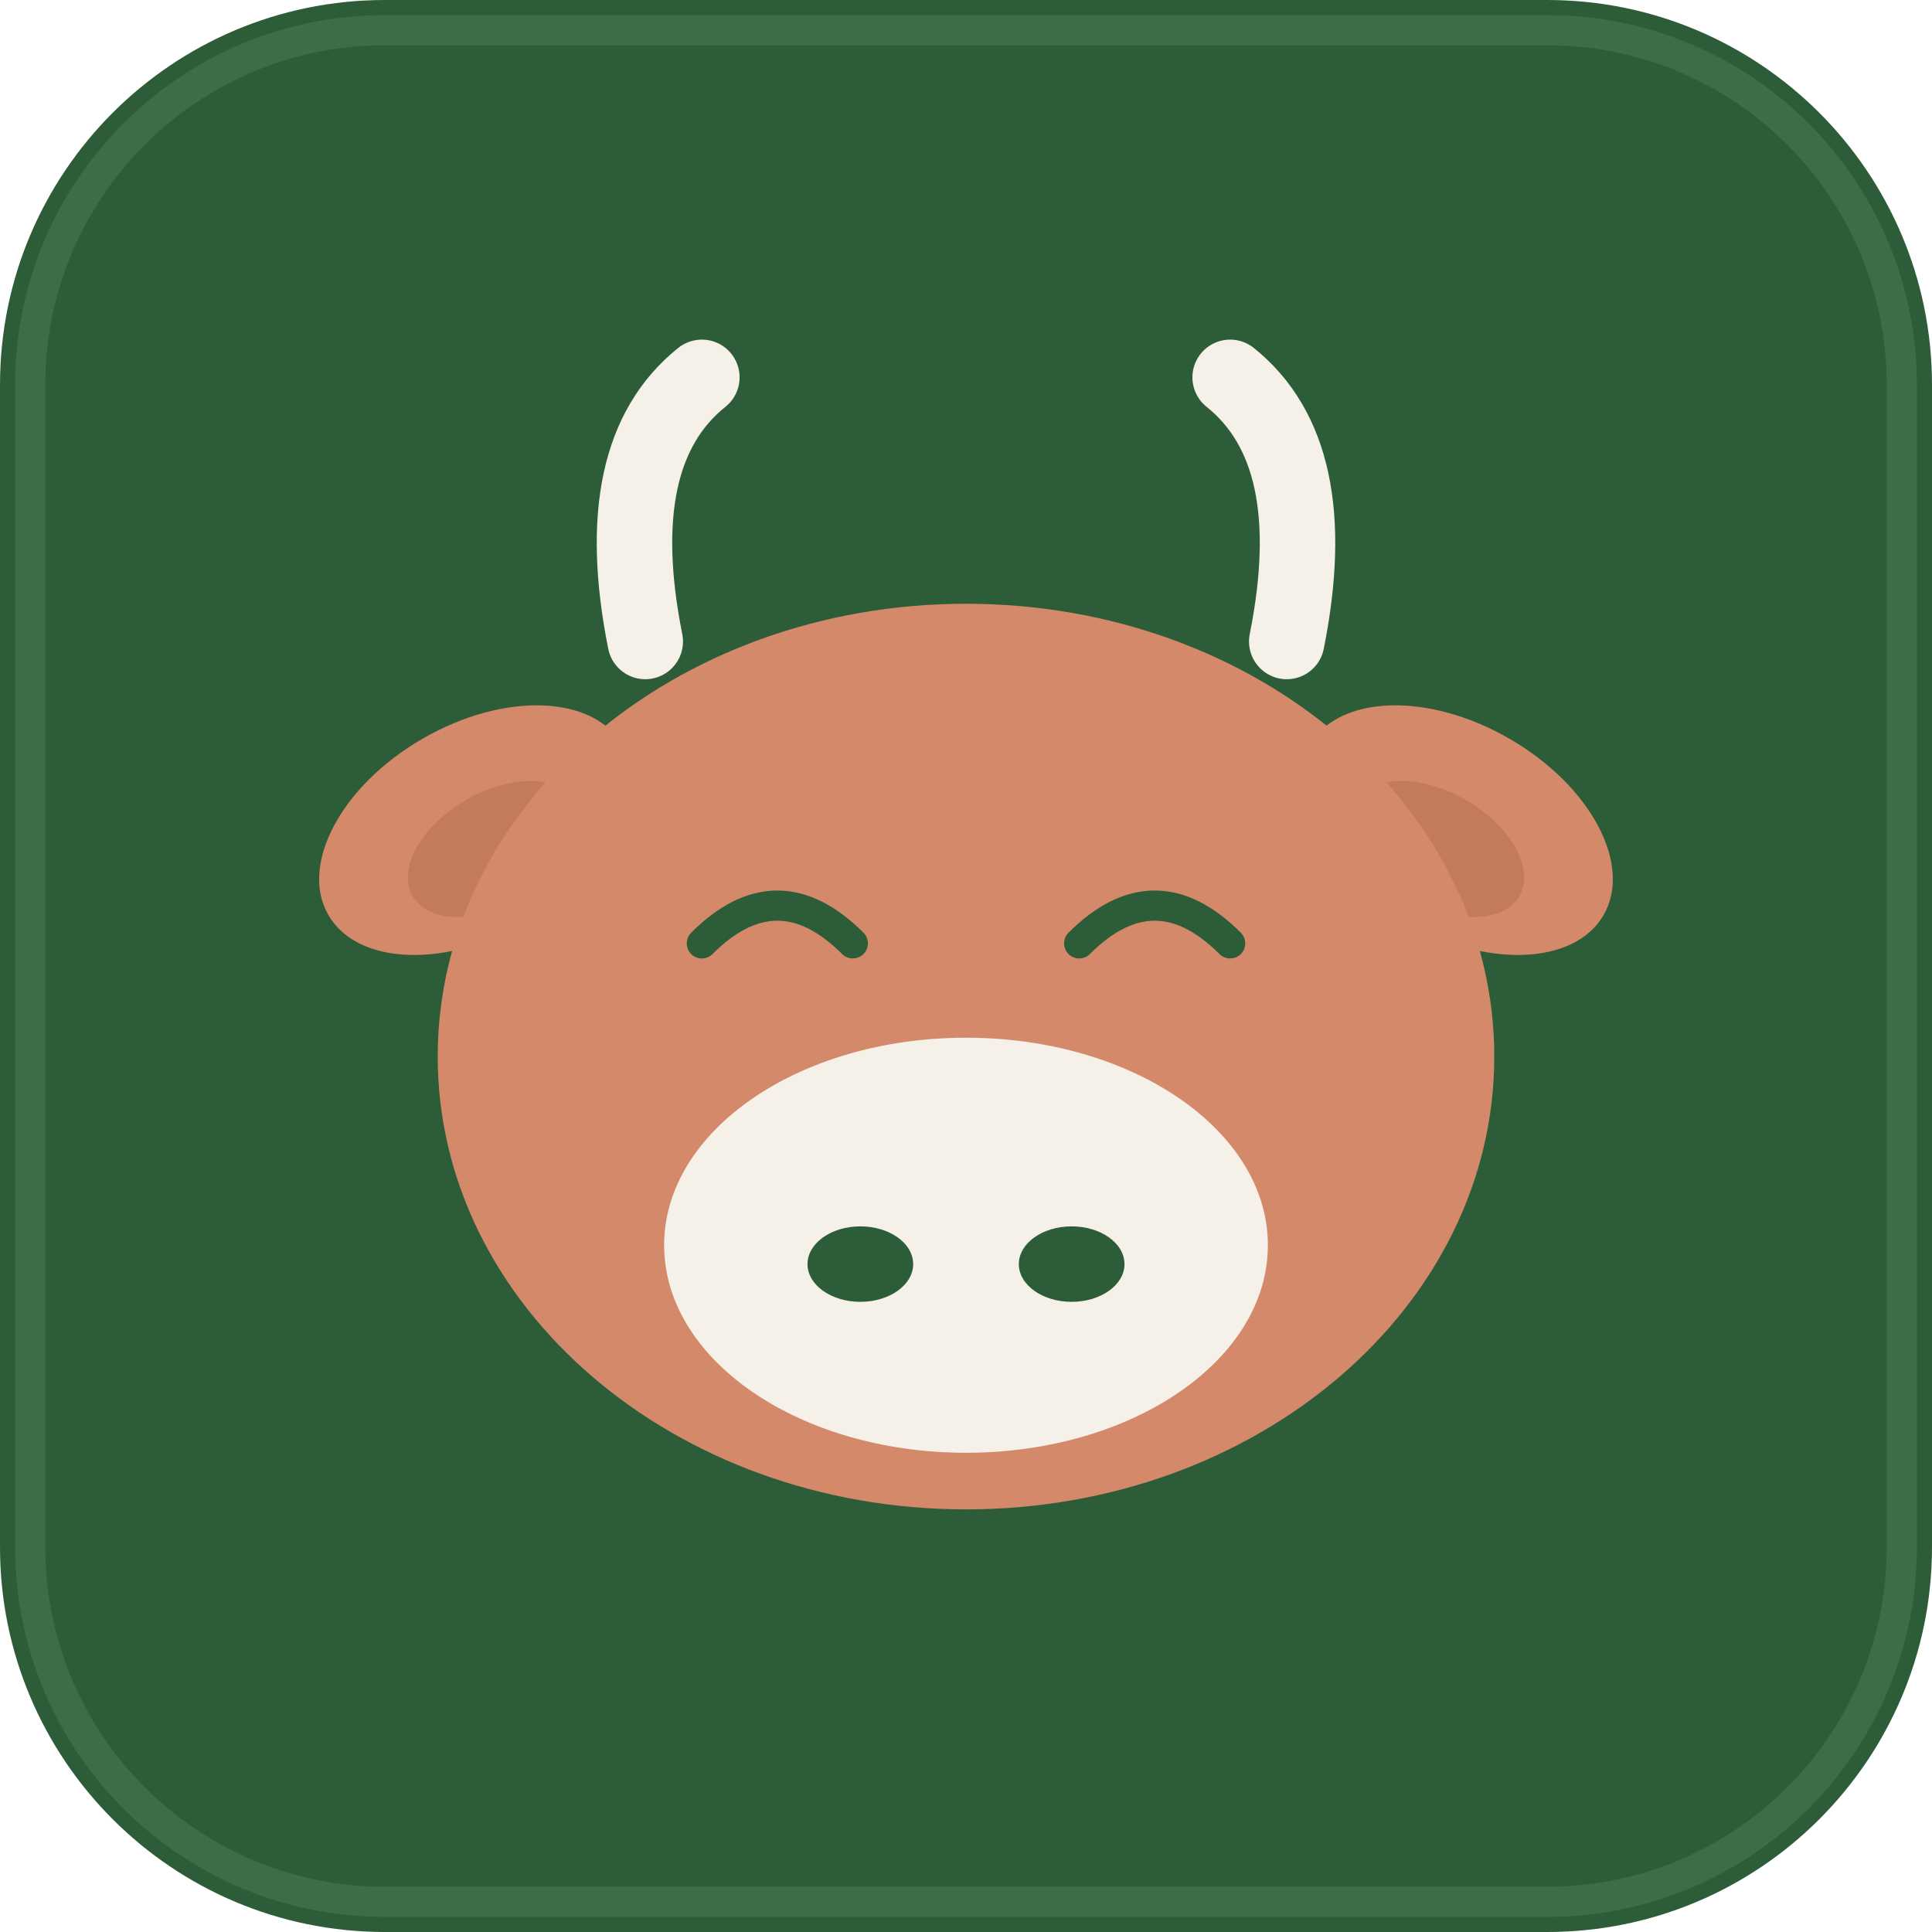
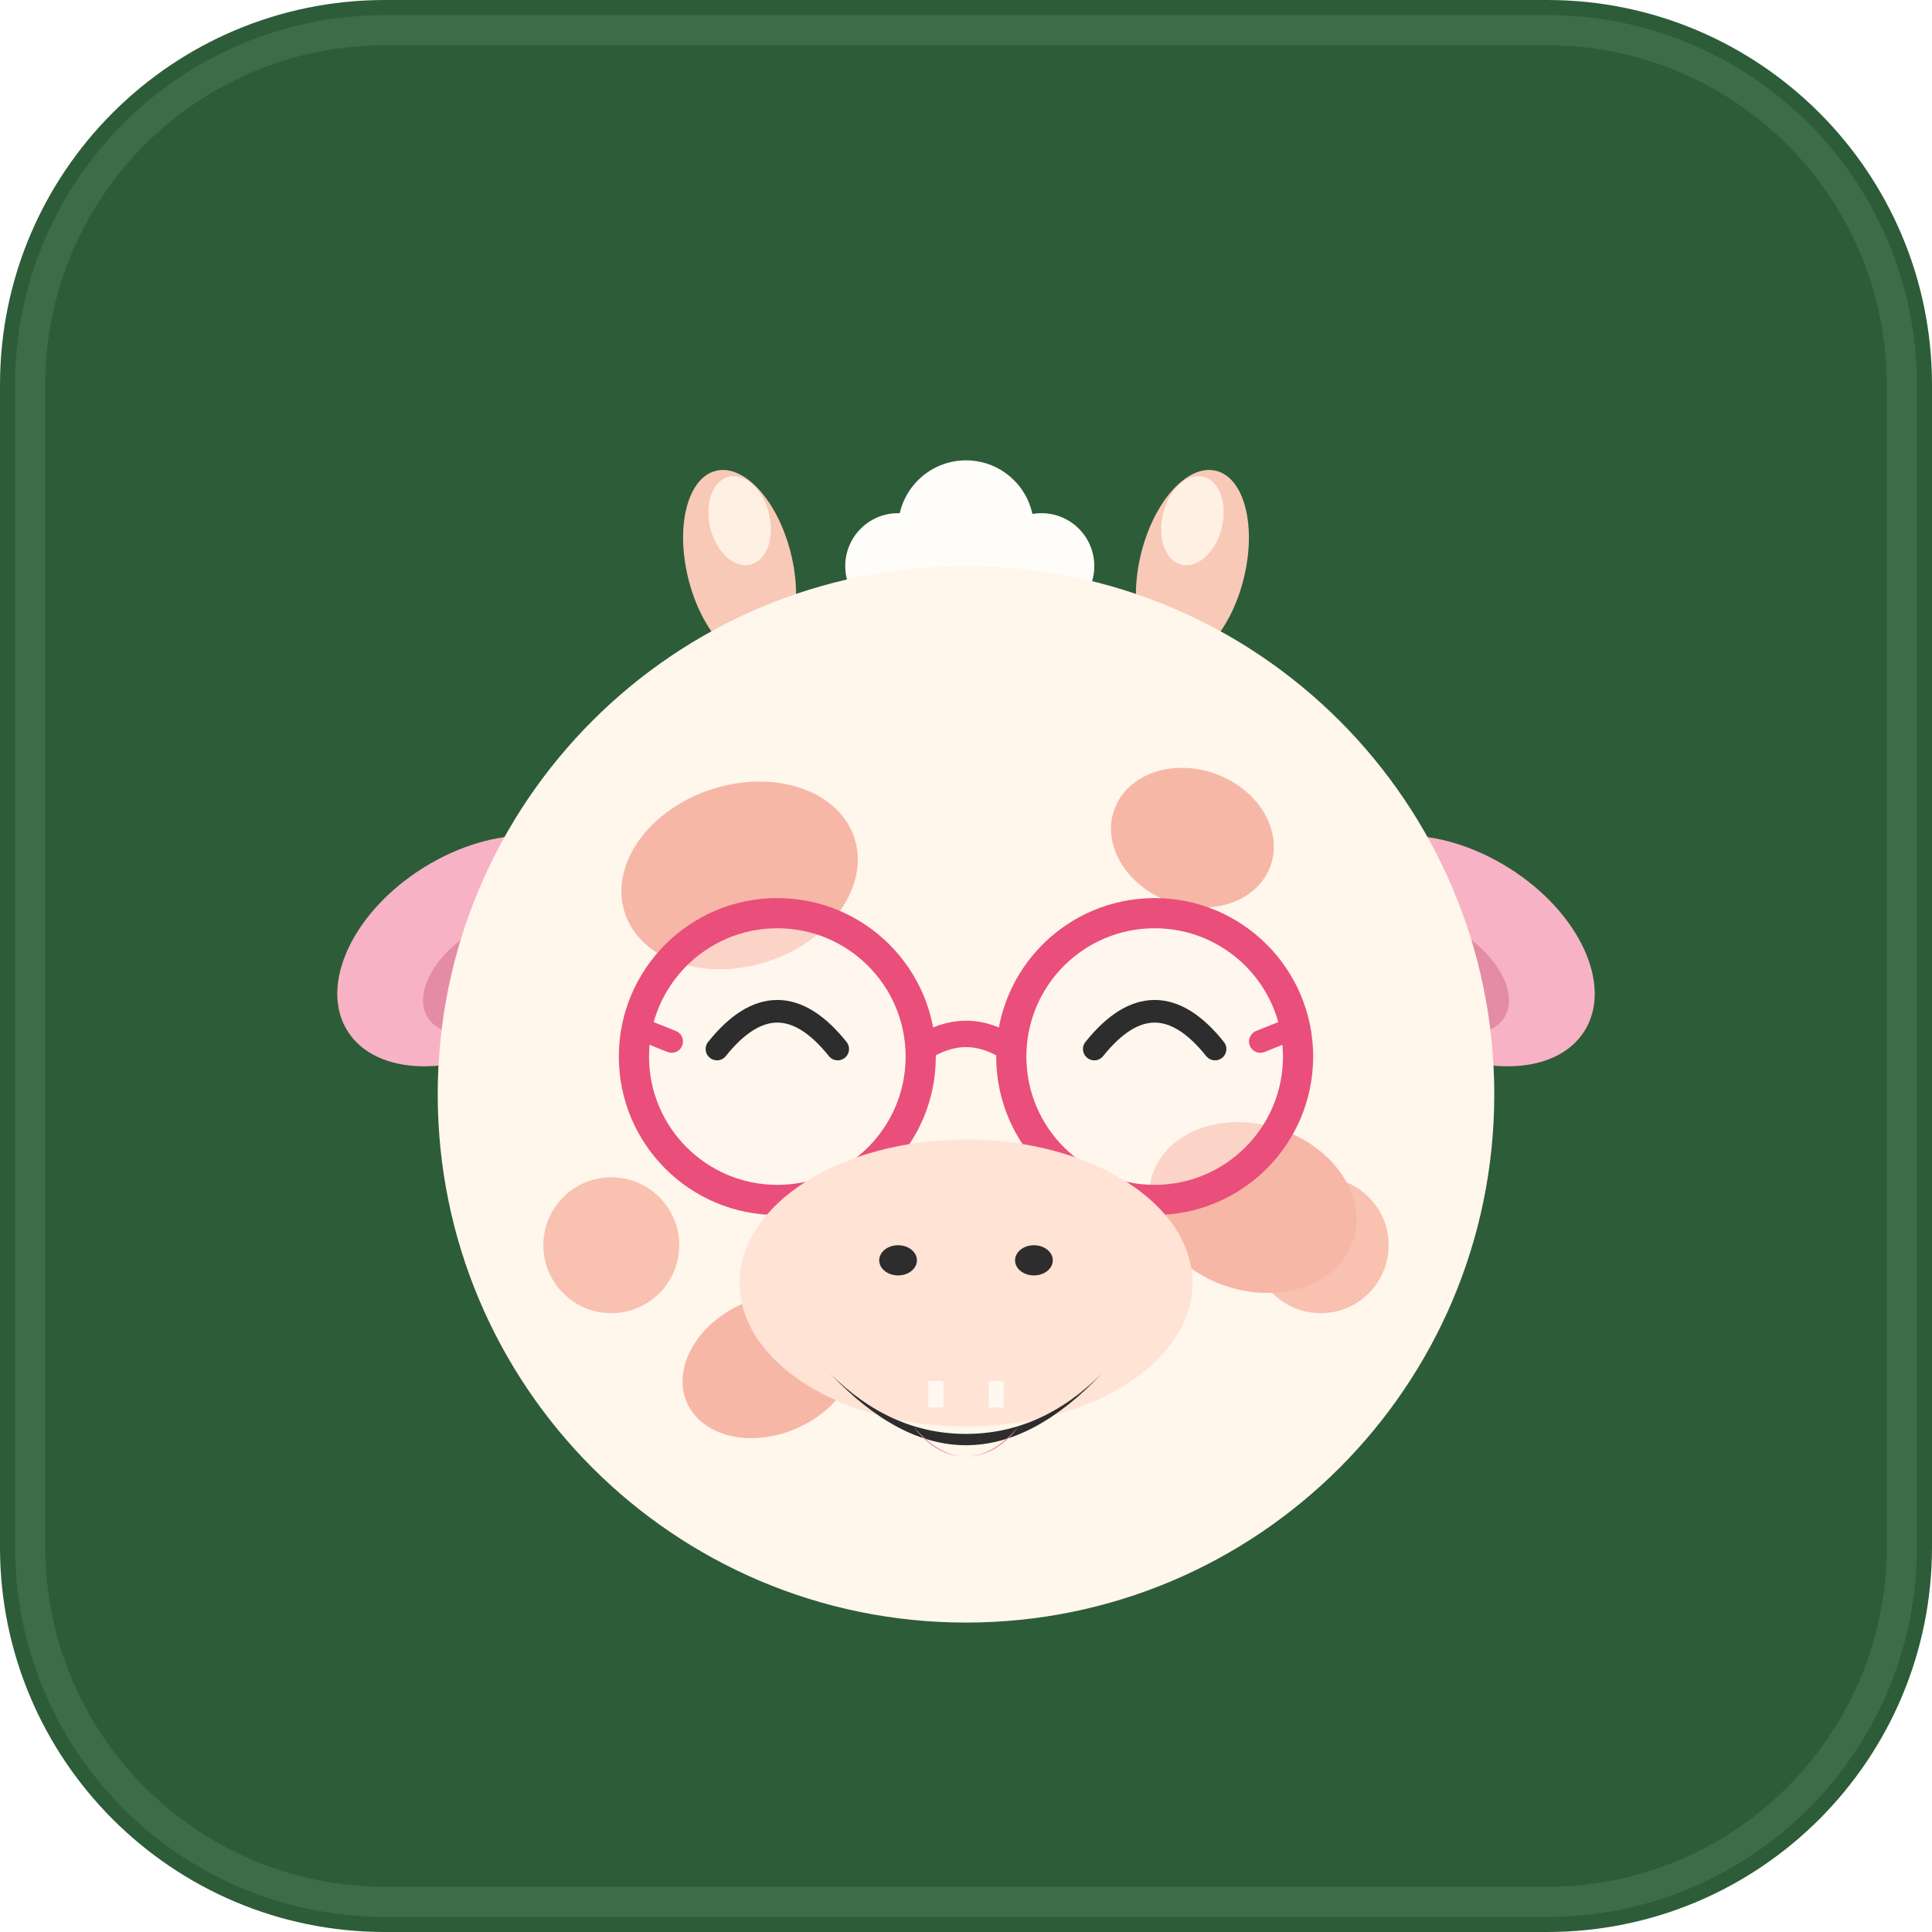
<svg xmlns="http://www.w3.org/2000/svg" width="512" height="512" viewBox="0 0 512 512">
+   <defs>
+     <clipPath id="headClipPink">
+       <circle cx="256" cy="290" r="140" />
+     </clipPath>
+   </defs>
  <rect width="512" height="512" rx="102" ry="102" fill="#2D5C38" />
  <rect x="8" y="8" width="496" height="496" rx="94" ry="94" fill="none" stroke="#3D6C48" stroke-width="8" />
-   <g transform="translate(256, 280)">
-     <path d="M -85 -110 Q -95 -160 -70 -180" stroke="#F5F0E8" stroke-width="20" stroke-linecap="round" fill="none" />
-     <path d="M 85 -110 Q 95 -160 70 -180" stroke="#F5F0E8" stroke-width="20" stroke-linecap="round" fill="none" />
-     <ellipse cx="-130" cy="-60" rx="45" ry="28" fill="#D4896A" transform="rotate(-30 -130 -60)" />
-     <ellipse cx="130" cy="-60" rx="45" ry="28" fill="#D4896A" transform="rotate(30 130 -60)" />
-     <ellipse cx="-125" cy="-55" rx="25" ry="15" fill="#C47A5D" transform="rotate(-30 -125 -55)" />
-     <ellipse cx="125" cy="-55" rx="25" ry="15" fill="#C47A5D" transform="rotate(30 125 -55)" />
-     <ellipse cx="0" cy="0" rx="140" ry="120" fill="#D4896A" />
-     <ellipse cx="0" cy="50" rx="80" ry="55" fill="#F5F0E8" />
-     <ellipse cx="-28" cy="55" rx="14" ry="10" fill="#2D5C38" />
-     <ellipse cx="28" cy="55" rx="14" ry="10" fill="#2D5C38" />
-     <g stroke="#2D5C38" stroke-width="8" stroke-linecap="round" fill="none">
-       <path d="M -70 -30 Q -50 -50 -30 -30" />
-       <path d="M 30 -30 Q 50 -50 70 -30" />
+   <g transform="translate(256, 290)">
+     <ellipse cx="-60" cy="-140" rx="14" ry="26" fill="#F7C9B6" transform="rotate(-14 -60 -140)" />
+     <ellipse cx="60" cy="-140" rx="14" ry="26" fill="#F7C9B6" transform="rotate(14 60 -140)" />
+     <ellipse cx="-60" cy="-152" rx="8" ry="12" fill="#FFF0E4" transform="rotate(-14 -60 -152)" />
+     <ellipse cx="60" cy="-152" rx="8" ry="12" fill="#FFF0E4" transform="rotate(14 60 -152)" />
+     <g fill="#FFFDF9">
+       <circle cx="-18" cy="-140" r="14" />
+       <circle cx="0" cy="-150" r="18" />
+       <circle cx="20" cy="-140" r="14" />
+       <circle cx="-8" cy="-128" r="13" />
+       <circle cx="14" cy="-130" r="13" />
    </g>
+     <ellipse cx="-130" cy="-38" rx="40" ry="26" fill="#F7B2C5" transform="rotate(-32 -130 -38)" />
+     <ellipse cx="130" cy="-38" rx="40" ry="26" fill="#F7B2C5" transform="rotate(32 130 -38)" />
+     <ellipse cx="-124" cy="-32" rx="22" ry="13" fill="#E48CA5" transform="rotate(-32 -124 -32)" />
+     <ellipse cx="124" cy="-32" rx="22" ry="13" fill="#E48CA5" transform="rotate(32 124 -32)" />
+     <circle cx="0" cy="0" r="140" fill="#FFF6EC" />
+   </g>
+   <g clip-path="url(#headClipPink)" fill="#F7B7A6">
+     <ellipse cx="196" cy="232" rx="32" ry="24" transform="rotate(-18 196 232)" />
+     <ellipse cx="316" cy="222" rx="22" ry="18" transform="rotate(20 316 222)" />
+     <ellipse cx="332" cy="320" rx="28" ry="22" transform="rotate(18 332 320)" />
+     <ellipse cx="204" cy="362" rx="24" ry="18" transform="rotate(-24 204 362)" />
+   </g>
+   <g transform="translate(256, 290)">
+     <g>
+       <circle cx="-50" cy="-10" r="38" fill="#FFF8F0" opacity="0.45" />
+       <circle cx="-50" cy="-10" r="38" fill="none" stroke="#E94F7A" stroke-width="8" />
+       <circle cx="50" cy="-10" r="38" fill="#FFF8F0" opacity="0.45" />
+       <circle cx="50" cy="-10" r="38" fill="none" stroke="#E94F7A" stroke-width="8" />
+       <path d="M -12 -12 Q 0 -20 12 -12" stroke="#E94F7A" stroke-width="7" fill="none" stroke-linecap="round" />
+       <path d="M -88 -18 L -78 -14" stroke="#E94F7A" stroke-width="6" stroke-linecap="round" />
+       <path d="M 88 -18 L 78 -14" stroke="#E94F7A" stroke-width="6" stroke-linecap="round" />
+     </g>
+     <path d="M -66 -12 Q -50 -32 -34 -12" stroke="#2D2D2D" stroke-width="6" fill="none" stroke-linecap="round" />
+     <path d="M 34 -12 Q 50 -32 66 -12" stroke="#2D2D2D" stroke-width="6" fill="none" stroke-linecap="round" />
+     <circle cx="-94" cy="40" r="18" fill="#F7B7A6" opacity="0.85" />
+     <circle cx="94" cy="40" r="18" fill="#F7B7A6" opacity="0.85" />
+     <ellipse cx="0" cy="50" rx="60" ry="38" fill="#FFE3D4" />
+     <ellipse cx="-18" cy="44" rx="5" ry="4" fill="#2D2D2D" />
+     <ellipse cx="18" cy="44" rx="5" ry="4" fill="#2D2D2D" />
+     <path d="M -36 74 Q 0 112 36 74 Q 20 90 0 90 Q -20 90 -36 74 Z" fill="#2D2D2D" />
+     <path d="M -14 88 Q 0 104 14 88 Q 8 96 0 96 Q -8 96 -14 88 Z" fill="#F48AA1" />
+     <path d="M -10 76 L -6 76 L -6 83 L -10 83 Z" fill="#FFF8F0" />
+     <path d="M 6 76 L 10 76 L 10 83 L 6 83 Z" fill="#FFF8F0" />
  </g>
</svg>
